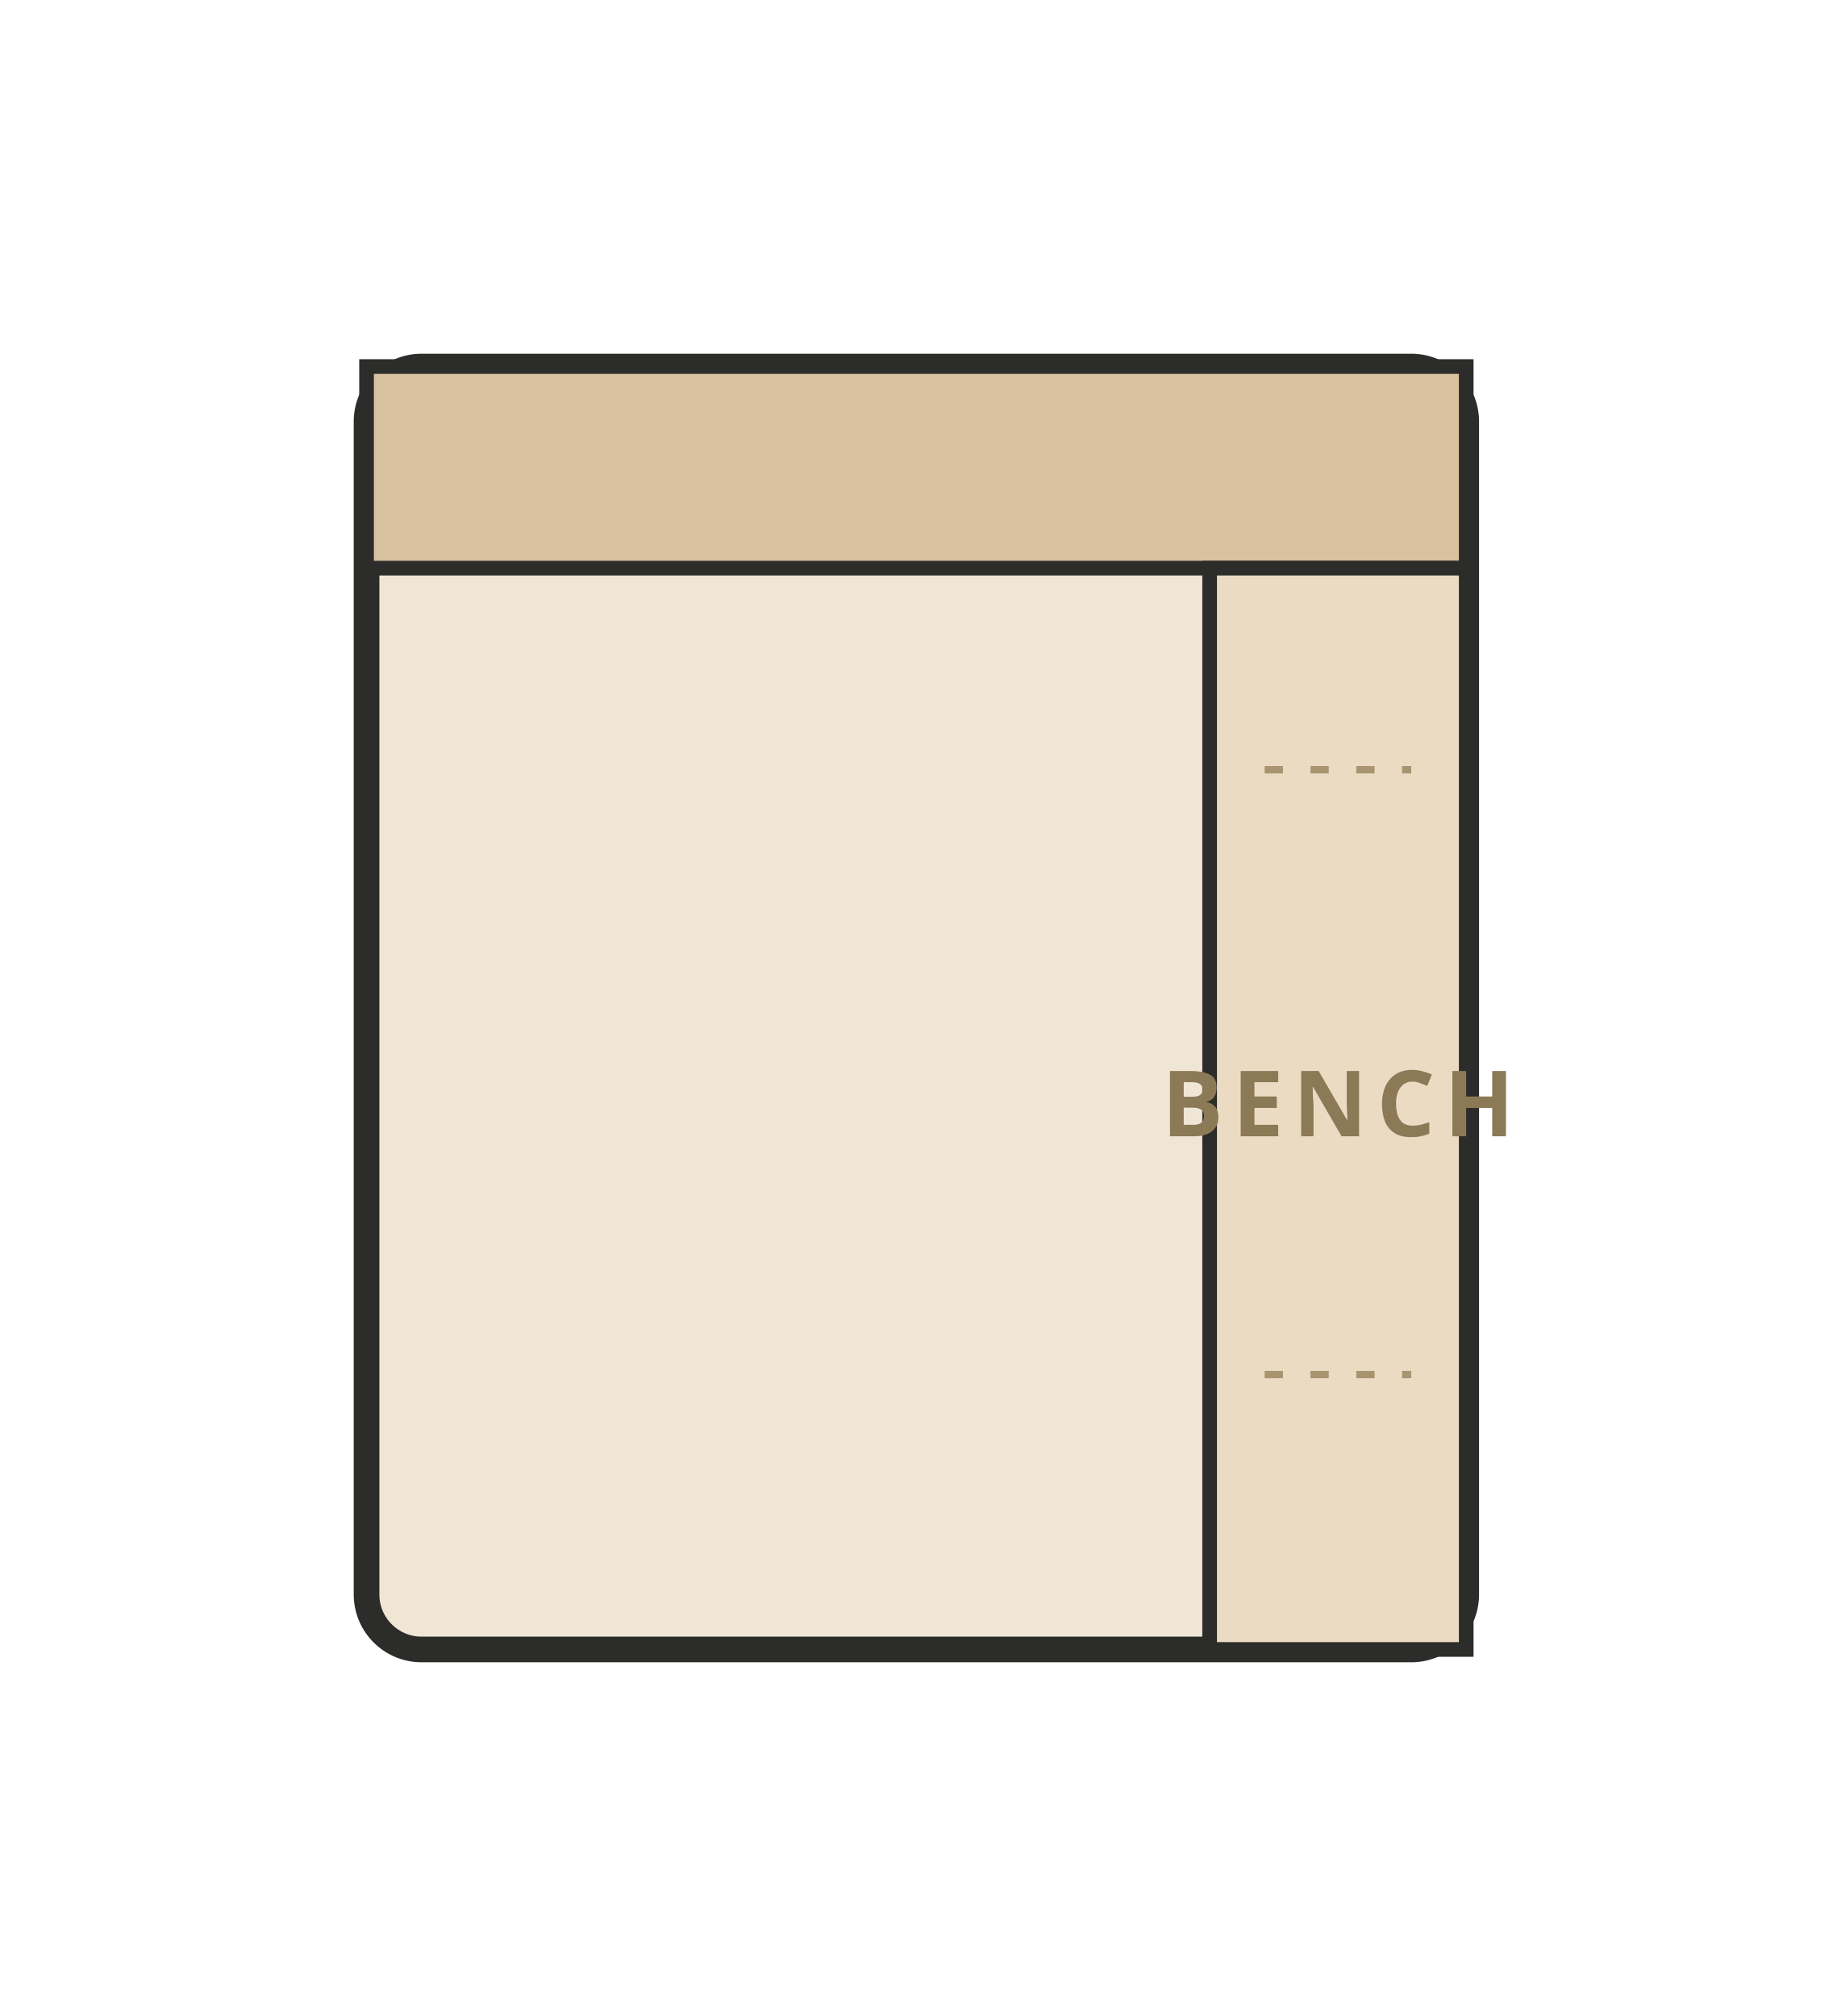
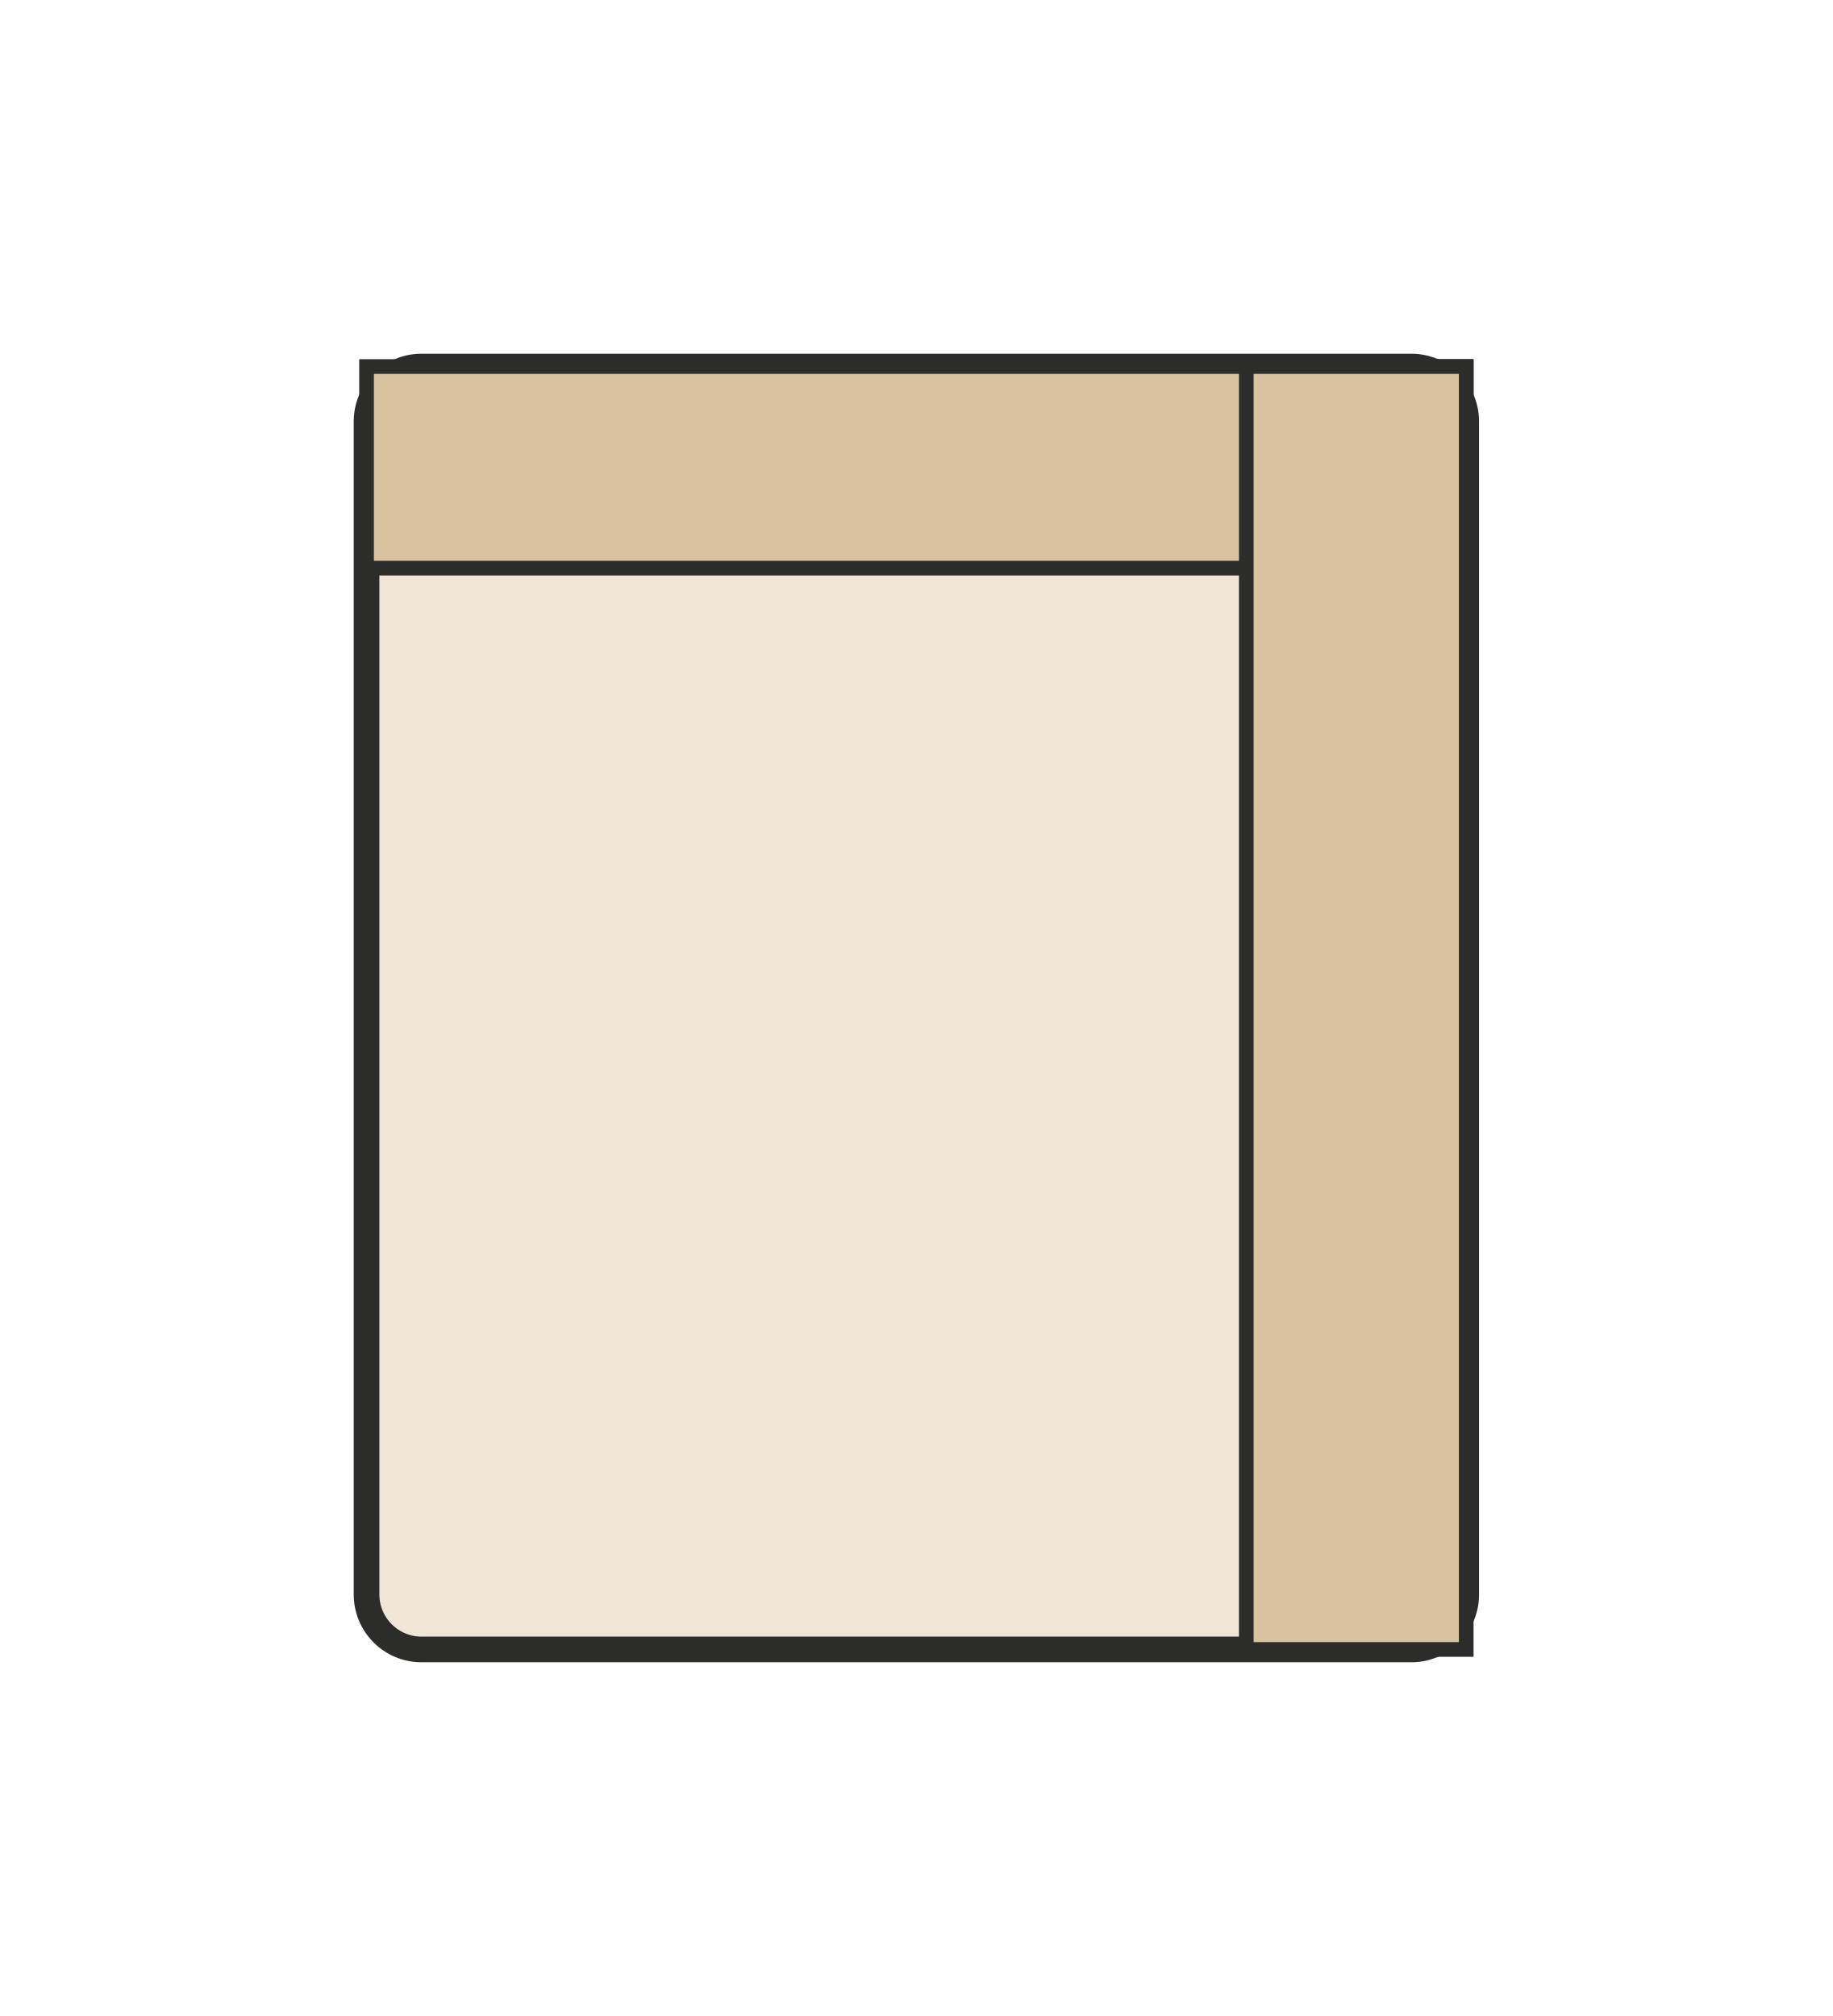
<svg xmlns="http://www.w3.org/2000/svg" viewBox="0 0 100 110" width="100" height="110">
  <g transform="translate(20,20)">
    <rect x="0" y="0" width="60" height="70" rx="3" fill="#F0E6D6" stroke="#2C2C2A" stroke-width="1.4" />
    <rect x="0" y="0" width="60" height="11" fill="#D9C2A0" stroke="#2C2C2A" stroke-width="0.8" />
-     <rect x="46" y="11" width="14" height="59" fill="#EBDBC2" stroke="#2C2C2A" stroke-width="0.8" />
-     <line x1="49" y1="22" x2="57" y2="22" stroke="#A89570" stroke-width="0.4" stroke-dasharray="1,1.5" />
-     <line x1="49" y1="55" x2="57" y2="55" stroke="#A89570" stroke-width="0.4" stroke-dasharray="1,1.5" />
-     <text x="53" y="42" font-family="sans-serif" font-size="5" fill="#8C7956" text-anchor="middle" font-weight="700" letter-spacing="0.5">BENCH</text>
+     <rect x="48" y="0" width="12" height="70" fill="#D9C2A0" stroke="#2C2C2A" stroke-width="0.8" />
  </g>
</svg>
